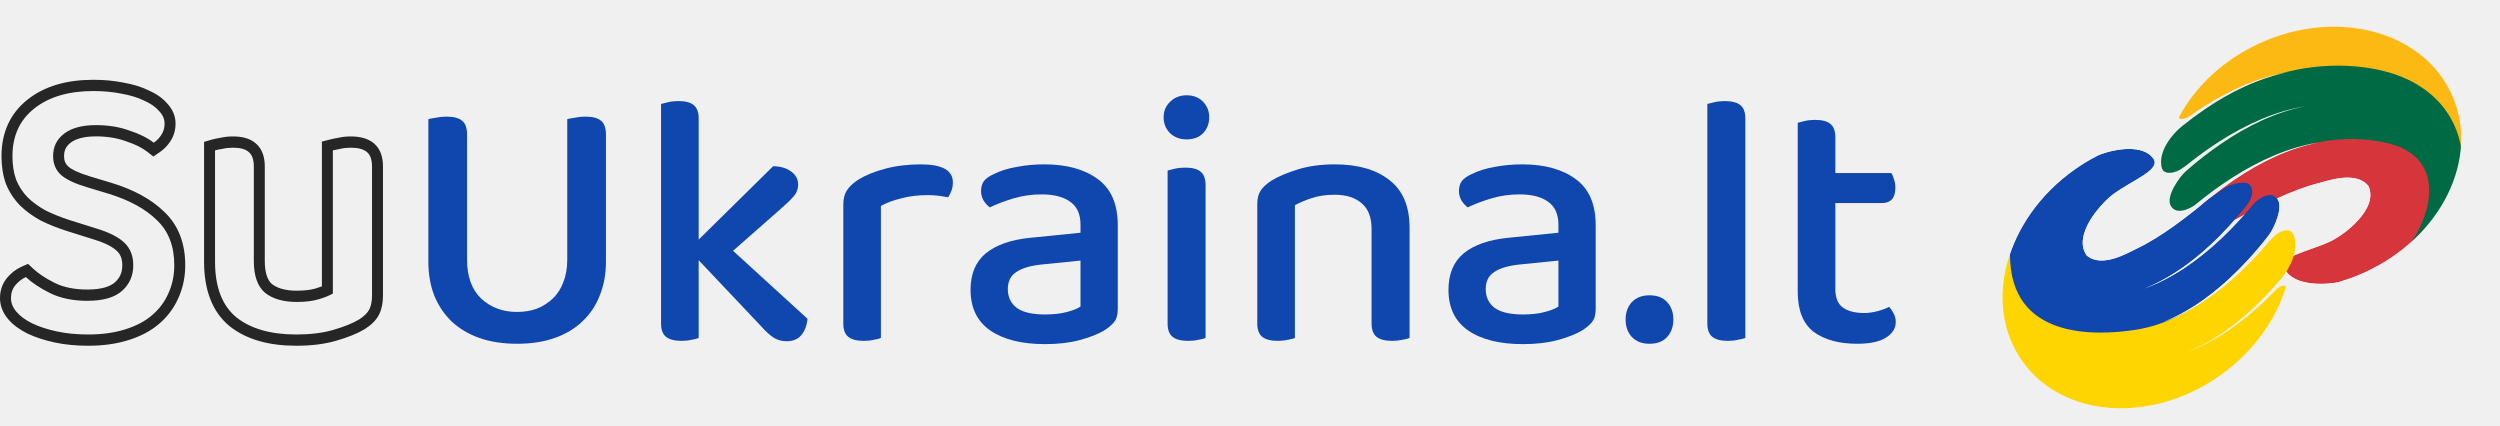
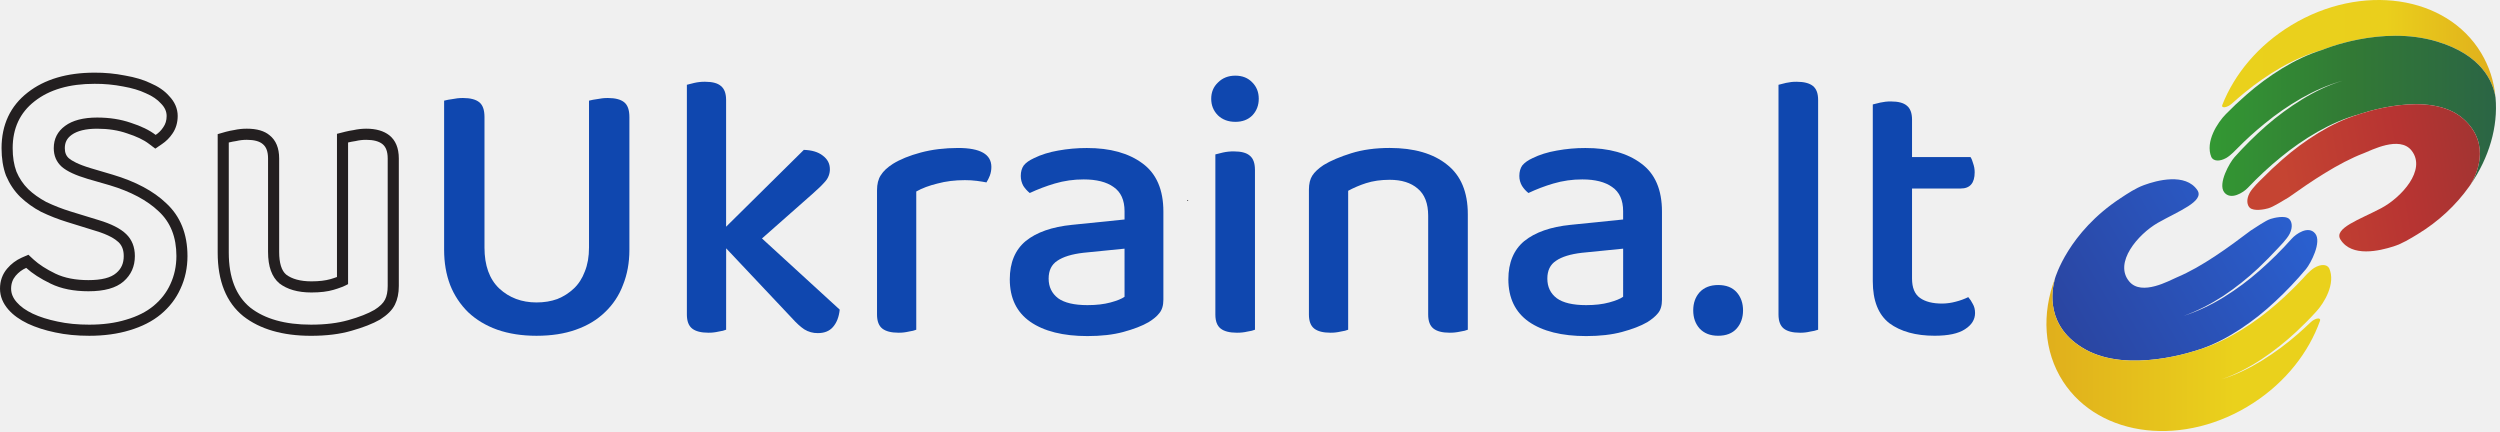
- <svg xmlns="http://www.w3.org/2000/svg" width="235" height="40" viewBox="0 0 235 40" fill="none">
-   <path fill-rule="evenodd" clip-rule="evenodd" d="M8.86 22.523L6.224 21.693C5.365 21.416 4.57 21.098 3.842 20.737L3.823 20.727L3.804 20.717C3.08 20.319 2.441 19.858 1.898 19.328L1.888 19.319L1.879 19.309C1.318 18.733 0.881 18.067 0.572 17.318L0.563 17.296L0.555 17.273C0.271 16.486 0.14 15.614 0.14 14.675C0.14 12.482 0.943 10.675 2.571 9.378C4.183 8.088 6.288 7.5 8.777 7.5C9.787 7.5 10.739 7.588 11.629 7.77C12.501 7.924 13.286 8.16 13.967 8.493C14.652 8.793 15.248 9.188 15.698 9.706C16.191 10.222 16.502 10.867 16.502 11.617C16.502 12.219 16.343 12.79 16.008 13.29C15.747 13.691 15.418 14.028 15.026 14.296L14.415 14.714L13.831 14.258C13.368 13.897 12.714 13.561 11.83 13.273L11.815 13.268L11.801 13.263C10.991 12.972 10.069 12.819 9.022 12.819C7.856 12.819 7.11 13.061 6.652 13.405C6.215 13.735 6.022 14.127 6.022 14.675C6.022 15.11 6.155 15.403 6.409 15.644C6.735 15.926 7.37 16.255 8.434 16.573L8.436 16.574L10.473 17.187C12.532 17.816 14.211 18.708 15.439 19.911C16.783 21.178 17.413 22.895 17.413 24.929C17.413 26.032 17.198 27.072 16.757 28.036C16.339 28.977 15.728 29.786 14.937 30.458C14.132 31.142 13.148 31.644 12.016 31.988C10.896 32.335 9.649 32.5 8.286 32.5C7.152 32.5 6.099 32.399 5.129 32.19C4.184 31.985 3.335 31.711 2.595 31.358L2.581 31.352C1.864 30.997 1.249 30.561 0.784 30.019C0.301 29.457 0 28.785 0 28.024C0 27.314 0.214 26.656 0.669 26.112C1.044 25.662 1.496 25.311 2.02 25.075L2.635 24.799L3.129 25.265C3.594 25.701 4.259 26.152 5.158 26.602C5.971 26.999 6.979 27.217 8.216 27.217C9.578 27.217 10.37 26.923 10.8 26.54C11.267 26.125 11.496 25.617 11.496 24.929C11.496 24.313 11.315 23.908 11.008 23.607C10.641 23.246 9.967 22.864 8.866 22.525L8.86 22.523ZM4.711 27.556C3.753 27.076 2.994 26.572 2.433 26.045C2.059 26.213 1.732 26.465 1.451 26.8C1.171 27.136 1.031 27.544 1.031 28.024C1.031 28.479 1.206 28.911 1.557 29.319C1.907 29.727 2.398 30.087 3.029 30.398C3.683 30.71 4.454 30.962 5.342 31.154C6.23 31.346 7.211 31.442 8.286 31.442C9.571 31.442 10.716 31.286 11.721 30.974C12.749 30.662 13.602 30.218 14.279 29.643C14.957 29.067 15.471 28.383 15.821 27.592C16.195 26.776 16.382 25.889 16.382 24.929C16.382 23.13 15.833 21.715 14.735 20.684C13.66 19.628 12.141 18.801 10.178 18.201L8.146 17.589C7.024 17.253 6.218 16.87 5.727 16.438C5.237 15.982 4.991 15.395 4.991 14.675C4.991 13.787 5.342 13.08 6.043 12.552C6.744 12.024 7.737 11.761 9.022 11.761C10.167 11.761 11.207 11.928 12.141 12.264C13.099 12.576 13.87 12.96 14.454 13.416C14.735 13.224 14.969 12.984 15.155 12.696C15.366 12.384 15.471 12.024 15.471 11.617C15.471 11.185 15.296 10.789 14.945 10.429C14.618 10.045 14.151 9.722 13.543 9.458C12.959 9.17 12.258 8.954 11.44 8.81C10.623 8.642 9.735 8.558 8.777 8.558C6.44 8.558 4.582 9.11 3.204 10.213C1.849 11.293 1.171 12.78 1.171 14.675C1.171 15.514 1.288 16.258 1.522 16.906C1.779 17.529 2.141 18.081 2.608 18.561C3.075 19.017 3.636 19.424 4.29 19.784C4.968 20.12 5.716 20.42 6.533 20.684L9.162 21.511C10.33 21.871 11.183 22.315 11.721 22.842C12.258 23.37 12.527 24.066 12.527 24.929C12.527 25.913 12.176 26.716 11.475 27.34C10.774 27.964 9.688 28.276 8.216 28.276C6.861 28.276 5.692 28.036 4.711 27.556ZM19.183 13.337L19.93 13.118C20.148 13.054 20.418 13 20.722 12.951C21.098 12.865 21.491 12.825 21.896 12.825C22.654 12.825 23.439 12.963 24.02 13.459C24.691 14.01 24.89 14.851 24.89 15.646V24.534C24.89 25.752 25.192 26.375 25.557 26.695C26.043 27.075 26.783 27.325 27.889 27.325C28.645 27.325 29.231 27.247 29.669 27.116C29.895 27.048 30.09 26.981 30.258 26.916V13.309L31.039 13.109C31.254 13.053 31.507 13.002 31.791 12.953C32.169 12.866 32.564 12.825 32.971 12.825C33.746 12.825 34.524 12.97 35.115 13.447C35.798 13.998 36 14.846 36 15.646V27.772C36 28.401 35.904 29.01 35.646 29.54C35.361 30.126 34.853 30.578 34.285 30.938L34.271 30.947L34.258 30.955C33.549 31.375 32.655 31.727 31.604 32.028C30.508 32.349 29.253 32.5 27.854 32.5C25.309 32.5 23.176 31.93 21.579 30.659L21.572 30.652L21.564 30.646C19.912 29.277 19.183 27.18 19.183 24.605V13.337ZM31.324 31.01C32.329 30.722 33.135 30.398 33.742 30.038C34.233 29.727 34.56 29.403 34.724 29.067C34.887 28.731 34.969 28.299 34.969 27.772V15.646C34.969 14.999 34.806 14.543 34.478 14.279C34.151 14.015 33.649 13.883 32.971 13.883C32.621 13.883 32.294 13.919 31.99 13.991C31.71 14.039 31.476 14.087 31.289 14.135V27.592C30.962 27.784 30.518 27.964 29.957 28.132C29.396 28.299 28.707 28.383 27.889 28.383C26.628 28.383 25.634 28.096 24.91 27.52C24.209 26.92 23.859 25.925 23.859 24.534V15.646C23.859 14.999 23.695 14.543 23.368 14.279C23.064 14.015 22.574 13.883 21.896 13.883C21.546 13.883 21.218 13.919 20.915 13.991C20.611 14.039 20.377 14.087 20.214 14.135V24.605C20.214 26.98 20.88 28.719 22.212 29.823C23.567 30.902 25.448 31.442 27.854 31.442C29.186 31.442 30.343 31.298 31.324 31.01Z" fill="#262626" />
-   <path d="M56.96 24.596C56.96 25.752 56.767 26.806 56.382 27.758C56.019 28.71 55.475 29.526 54.75 30.206C54.047 30.886 53.175 31.407 52.132 31.77C51.112 32.133 49.933 32.314 48.596 32.314C47.281 32.314 46.102 32.133 45.06 31.77C44.04 31.407 43.167 30.886 42.442 30.206C41.739 29.526 41.195 28.71 40.81 27.758C40.447 26.806 40.266 25.752 40.266 24.596V11.2C40.425 11.155 40.663 11.109 40.98 11.064C41.297 10.996 41.626 10.962 41.966 10.962C42.623 10.962 43.111 11.087 43.428 11.336C43.745 11.585 43.904 12.027 43.904 12.662V24.392C43.904 26.001 44.346 27.225 45.23 28.064C46.136 28.903 47.258 29.322 48.596 29.322C49.276 29.322 49.899 29.22 50.466 29.016C51.032 28.789 51.531 28.472 51.962 28.064C52.392 27.656 52.721 27.146 52.948 26.534C53.197 25.922 53.322 25.208 53.322 24.392V11.2C53.48 11.155 53.718 11.109 54.036 11.064C54.353 10.996 54.682 10.962 55.022 10.962C55.679 10.962 56.166 11.087 56.484 11.336C56.801 11.585 56.96 12.027 56.96 12.662V24.596Z" fill="#0F47AF" />
-   <path d="M65.675 31.77C65.516 31.838 65.289 31.895 64.995 31.94C64.723 32.008 64.417 32.042 64.077 32.042C63.419 32.042 62.932 31.917 62.615 31.668C62.297 31.419 62.139 30.999 62.139 30.41V9.772C62.297 9.727 62.524 9.67 62.819 9.602C63.113 9.534 63.431 9.5 63.771 9.5C64.428 9.5 64.904 9.625 65.199 9.874C65.516 10.123 65.675 10.543 65.675 11.132V22.522L72.679 15.62C73.404 15.643 73.971 15.813 74.379 16.13C74.809 16.447 75.025 16.855 75.025 17.354C75.025 17.762 74.889 18.125 74.617 18.442C74.345 18.759 73.948 19.145 73.427 19.598L68.905 23.576L75.909 29.968C75.841 30.625 75.637 31.147 75.297 31.532C74.979 31.895 74.526 32.076 73.937 32.076C73.483 32.076 73.075 31.963 72.713 31.736C72.373 31.509 71.999 31.169 71.591 30.716L65.675 24.46V31.77Z" fill="#0F47AF" />
-   <path d="M82.806 31.77C82.647 31.838 82.421 31.895 82.126 31.94C81.854 32.008 81.548 32.042 81.208 32.042C80.551 32.042 80.063 31.917 79.746 31.668C79.429 31.419 79.27 30.999 79.27 30.41V19.258C79.27 18.691 79.383 18.238 79.61 17.898C79.837 17.535 80.199 17.195 80.698 16.878C81.355 16.47 82.194 16.13 83.214 15.858C84.234 15.586 85.356 15.45 86.58 15.45C88.575 15.45 89.572 16.017 89.572 17.15C89.572 17.422 89.527 17.683 89.436 17.932C89.345 18.159 89.243 18.363 89.13 18.544C88.903 18.499 88.62 18.453 88.28 18.408C87.94 18.363 87.577 18.34 87.192 18.34C86.285 18.34 85.458 18.442 84.71 18.646C83.962 18.827 83.327 19.065 82.806 19.36V31.77Z" fill="#0F47AF" />
-   <path d="M98.236 29.56C99.03 29.56 99.721 29.481 100.31 29.322C100.9 29.163 101.319 28.993 101.568 28.812V24.494L97.862 24.868C96.82 24.981 96.038 25.219 95.516 25.582C94.995 25.922 94.734 26.455 94.734 27.18C94.734 27.928 95.018 28.517 95.584 28.948C96.151 29.356 97.035 29.56 98.236 29.56ZM98.168 15.45C100.276 15.45 101.954 15.915 103.2 16.844C104.447 17.751 105.07 19.19 105.07 21.162V29.084C105.07 29.605 104.946 30.013 104.696 30.308C104.47 30.58 104.152 30.841 103.744 31.09C103.155 31.43 102.396 31.725 101.466 31.974C100.537 32.223 99.46 32.348 98.236 32.348C96.038 32.348 94.315 31.917 93.068 31.056C91.844 30.195 91.232 28.925 91.232 27.248C91.232 25.752 91.708 24.607 92.66 23.814C93.635 23.021 95.029 22.533 96.842 22.352L101.568 21.876V21.128C101.568 20.131 101.24 19.405 100.582 18.952C99.948 18.499 99.052 18.272 97.896 18.272C96.99 18.272 96.117 18.397 95.278 18.646C94.44 18.895 93.692 19.179 93.034 19.496C92.808 19.315 92.615 19.099 92.456 18.85C92.298 18.578 92.218 18.283 92.218 17.966C92.218 17.581 92.309 17.263 92.49 17.014C92.694 16.765 93 16.549 93.408 16.368C94.043 16.051 94.768 15.824 95.584 15.688C96.4 15.529 97.262 15.45 98.168 15.45Z" fill="#0F47AF" />
-   <path d="M113.324 31.77C113.165 31.838 112.938 31.895 112.644 31.94C112.372 32.008 112.054 32.042 111.692 32.042C111.034 32.042 110.547 31.917 110.23 31.668C109.912 31.419 109.754 30.999 109.754 30.41V16.028C109.935 15.983 110.162 15.926 110.434 15.858C110.728 15.79 111.057 15.756 111.42 15.756C112.077 15.756 112.553 15.881 112.848 16.13C113.165 16.379 113.324 16.81 113.324 17.422V31.77ZM109.38 11.03C109.38 10.441 109.584 9.953 109.992 9.568C110.4 9.16 110.921 8.956 111.556 8.956C112.19 8.956 112.7 9.16 113.086 9.568C113.471 9.953 113.664 10.441 113.664 11.03C113.664 11.619 113.471 12.118 113.086 12.526C112.7 12.911 112.19 13.104 111.556 13.104C110.921 13.104 110.4 12.911 109.992 12.526C109.584 12.118 109.38 11.619 109.38 11.03Z" fill="#0F47AF" />
-   <path d="M128.928 21.536C128.928 20.425 128.611 19.609 127.976 19.088C127.364 18.567 126.525 18.306 125.46 18.306C124.667 18.306 123.953 18.408 123.318 18.612C122.706 18.816 122.173 19.043 121.72 19.292V31.77C121.561 31.838 121.335 31.895 121.04 31.94C120.768 32.008 120.462 32.042 120.122 32.042C119.465 32.042 118.977 31.917 118.66 31.668C118.343 31.419 118.184 30.999 118.184 30.41V19.19C118.184 18.669 118.286 18.249 118.49 17.932C118.694 17.615 119.034 17.297 119.51 16.98C120.145 16.595 120.972 16.243 121.992 15.926C123.012 15.609 124.168 15.45 125.46 15.45C127.659 15.45 129.381 15.949 130.628 16.946C131.875 17.921 132.498 19.405 132.498 21.4V31.77C132.339 31.838 132.113 31.895 131.818 31.94C131.523 32.008 131.206 32.042 130.866 32.042C130.209 32.042 129.721 31.917 129.404 31.668C129.087 31.419 128.928 30.999 128.928 30.41V21.536Z" fill="#0F47AF" />
-   <path d="M143.16 29.56C143.954 29.56 144.645 29.481 145.234 29.322C145.824 29.163 146.243 28.993 146.492 28.812V24.494L142.786 24.868C141.744 24.981 140.962 25.219 140.44 25.582C139.919 25.922 139.658 26.455 139.658 27.18C139.658 27.928 139.942 28.517 140.508 28.948C141.075 29.356 141.959 29.56 143.16 29.56ZM143.092 15.45C145.2 15.45 146.878 15.915 148.124 16.844C149.371 17.751 149.994 19.19 149.994 21.162V29.084C149.994 29.605 149.87 30.013 149.62 30.308C149.394 30.58 149.076 30.841 148.668 31.09C148.079 31.43 147.32 31.725 146.39 31.974C145.461 32.223 144.384 32.348 143.16 32.348C140.962 32.348 139.239 31.917 137.992 31.056C136.768 30.195 136.156 28.925 136.156 27.248C136.156 25.752 136.632 24.607 137.584 23.814C138.559 23.021 139.953 22.533 141.766 22.352L146.492 21.876V21.128C146.492 20.131 146.164 19.405 145.506 18.952C144.872 18.499 143.976 18.272 142.82 18.272C141.914 18.272 141.041 18.397 140.202 18.646C139.364 18.895 138.616 19.179 137.958 19.496C137.732 19.315 137.539 19.099 137.38 18.85C137.222 18.578 137.142 18.283 137.142 17.966C137.142 17.581 137.233 17.263 137.414 17.014C137.618 16.765 137.924 16.549 138.332 16.368C138.967 16.051 139.692 15.824 140.508 15.688C141.324 15.529 142.186 15.45 143.092 15.45Z" fill="#0F47AF" />
-   <path d="M152.807 30.036C152.807 29.379 153 28.835 153.385 28.404C153.793 27.973 154.349 27.758 155.051 27.758C155.777 27.758 156.332 27.973 156.717 28.404C157.103 28.835 157.295 29.379 157.295 30.036C157.295 30.693 157.103 31.237 156.717 31.668C156.332 32.099 155.777 32.314 155.051 32.314C154.349 32.314 153.793 32.099 153.385 31.668C153 31.237 152.807 30.693 152.807 30.036Z" fill="#0F47AF" />
-   <path d="M162.428 32.042C161.771 32.042 161.284 31.917 160.966 31.668C160.649 31.419 160.49 30.999 160.49 30.41V9.772C160.649 9.727 160.876 9.67 161.17 9.602C161.465 9.534 161.782 9.5 162.122 9.5C162.78 9.5 163.267 9.625 163.584 9.874C163.902 10.123 164.06 10.543 164.06 11.132V31.77C163.879 31.838 163.641 31.895 163.346 31.94C163.074 32.008 162.768 32.042 162.428 32.042Z" fill="#0F47AF" />
-   <path d="M172.522 27.18C172.522 27.996 172.76 28.574 173.236 28.914C173.712 29.254 174.38 29.424 175.242 29.424C175.627 29.424 176.035 29.367 176.466 29.254C176.896 29.141 177.27 29.005 177.588 28.846C177.746 29.027 177.882 29.231 177.996 29.458C178.132 29.685 178.2 29.957 178.2 30.274C178.2 30.863 177.894 31.351 177.282 31.736C176.692 32.121 175.786 32.314 174.562 32.314C172.862 32.314 171.502 31.94 170.482 31.192C169.484 30.421 168.986 29.163 168.986 27.418V11.54C169.144 11.495 169.371 11.438 169.666 11.37C169.96 11.302 170.278 11.268 170.618 11.268C171.275 11.268 171.751 11.393 172.046 11.642C172.363 11.891 172.522 12.311 172.522 12.9V16.266H177.792C177.882 16.402 177.962 16.595 178.03 16.844C178.12 17.093 178.166 17.354 178.166 17.626C178.166 18.601 177.746 19.088 176.908 19.088H172.522V27.18Z" fill="#0F47AF" />
-   <g clip-path="url(#clip0_1_223)">
-     <mask id="mask0_1_223" style="mask-type:alpha" maskUnits="userSpaceOnUse" x="203" y="2" width="29" height="25">
-       <path d="M230.464 8.882C233.17 14.84 229.494 22.334 222.253 25.622C221.461 25.981 220.644 26.282 219.808 26.52C219.223 26.687 215.646 27.111 214.758 25.256C214.197 24.083 216.922 23.672 219.04 22.695C220.274 22.126 223.629 19.664 222.631 17.487C221.468 16.017 218.726 17.019 218 17.2C215.418 17.846 212.567 19.331 210.215 20.596C209.586 20.861 208.67 21.335 208.122 21.422C207.848 21.466 206.696 21.582 206.343 21.142C206.142 20.892 206.069 20.349 206.513 19.721C206.848 19.246 207.674 18.65 207.85 18.508C208.564 17.934 209.299 17.388 210.057 16.872C211.252 16.064 212.504 15.336 213.818 14.736C215.132 14.136 216.51 13.666 217.935 13.401C216.502 13.622 215.104 14.053 213.765 14.614C212.426 15.176 211.141 15.872 209.912 16.65C208.684 17.433 207.506 18.291 206.385 19.221C205.925 19.601 204.588 20.265 204.06 19.362C203.532 18.458 204.918 16.58 205.459 16.104C206.541 15.15 207.682 14.264 208.874 13.452C210.068 12.643 211.32 11.916 212.635 11.316C213.949 10.716 215.326 10.246 216.752 9.98C215.318 10.203 213.92 10.634 212.581 11.195C211.242 11.757 209.957 12.453 208.728 13.231C207.724 13.87 206.754 14.561 205.821 15.301C205.736 15.368 205.11 15.896 204.645 16.089C203.97 16.368 203.387 16.276 203.221 15.835C202.782 14.278 204.203 12.588 205.104 11.868C205.812 11.297 206.543 10.756 207.296 10.243C208.49 9.434 209.742 8.707 211.056 8.107C212.371 7.507 213.748 7.037 215.173 6.772C213.74 6.993 212.342 7.424 211.003 7.986C209.664 8.548 208.379 9.243 207.15 10.021C206.692 10.312 206.242 10.614 205.8 10.928C205.305 11.277 204.678 11.281 204.873 10.922C206.405 8.094 209.031 5.6 212.455 4.046C219.694 0.759 227.758 2.924 230.464 8.882Z" fill="#1FBE11" />
-     </mask>
-     <g mask="url(#mask0_1_223)">
-       <path d="M230.464 8.882C233.17 14.84 229.494 22.334 222.253 25.622C221.461 25.981 220.644 26.282 219.808 26.52C219.223 26.687 215.646 27.111 214.758 25.256C214.197 24.083 216.922 23.671 219.041 22.695C220.275 22.126 223.629 19.664 222.631 17.487C221.468 16.017 218.726 17.019 218.001 17.2C215.419 17.846 212.568 19.331 210.216 20.596C209.586 20.861 208.67 21.335 208.122 21.422C207.848 21.466 206.696 21.582 206.343 21.142C206.142 20.892 206.069 20.349 206.513 19.721C206.848 19.246 207.674 18.65 207.851 18.508C208.564 17.934 209.3 17.388 210.057 16.872C211.252 16.064 212.504 15.336 213.818 14.736C215.133 14.136 216.51 13.666 217.935 13.4C216.502 13.622 215.104 14.053 213.765 14.614C212.426 15.176 211.141 15.872 209.912 16.65C208.684 17.433 207.507 18.291 206.386 19.221C205.926 19.6 204.588 20.265 204.06 19.362C203.532 18.458 204.918 16.579 205.46 16.104C206.542 15.15 207.682 14.264 208.874 13.452C210.068 12.643 211.321 11.916 212.635 11.316C213.949 10.716 215.327 10.246 216.752 9.98C215.319 10.203 213.921 10.634 212.582 11.195C211.243 11.757 209.957 12.452 208.729 13.231C207.724 13.87 206.754 14.561 205.821 15.301C205.737 15.368 205.11 15.896 204.645 16.089C203.97 16.368 203.387 16.276 203.221 15.835C202.783 14.278 204.204 12.587 205.104 11.868C205.812 11.297 206.543 10.756 207.296 10.243C208.49 9.434 209.742 8.707 211.056 8.107C212.371 7.507 213.748 7.037 215.173 6.771C213.741 6.993 212.342 7.423 211.003 7.985C209.664 8.548 208.379 9.243 207.151 10.021C206.692 10.312 206.242 10.614 205.8 10.927C205.305 11.277 204.679 11.281 204.873 10.922C206.405 8.094 209.032 5.6 212.455 4.046C219.695 0.758 227.758 2.924 230.464 8.882Z" fill="#D6353C" />
-       <path d="M224.159 13.392C216.39 11.764 209.274 16.526 204.41 21.389L197.131 13.696L220.087 -11.647L245.408 15.28L226.466 23.021C228.44 20.462 230.251 14.669 224.159 13.392Z" fill="#006A44" />
-       <path d="M222.25 6.332C213.256 5.152 205.861 10.663 201.491 14.188L194.603 7.851L215.791 -18.533L242.709 7.3L231.362 13.986C230.953 11.096 228.689 7.177 222.25 6.332Z" fill="#FDB913" />
-     </g>
-     <mask id="mask1_1_223" style="mask-type:alpha" maskUnits="userSpaceOnUse" x="188" y="14" width="28" height="25">
-       <path d="M190.105 33.959C186.314 28.626 188.495 20.568 194.977 15.961C195.685 15.457 196.43 15.006 197.205 14.613C197.748 14.337 201.178 13.239 202.403 14.891C203.178 15.935 200.582 16.859 198.688 18.221C197.585 19.015 194.761 22.071 196.155 24.018C197.577 25.239 200.078 23.733 200.756 23.417C203.167 22.291 205.683 20.29 207.751 18.599C208.318 18.219 209.127 17.579 209.649 17.389C209.91 17.294 211.019 16.96 211.45 17.325C211.695 17.532 211.869 18.051 211.553 18.752C211.315 19.282 210.618 20.025 210.471 20.198C209.881 20.898 209.263 21.573 208.617 22.224C207.598 23.246 206.508 24.199 205.332 25.038C204.156 25.877 202.893 26.602 201.544 27.134C202.908 26.643 204.199 25.954 205.407 25.147C206.614 24.34 207.743 23.413 208.801 22.414C209.857 21.412 210.85 20.345 211.773 19.219C212.153 18.759 213.339 17.851 214.029 18.638C214.72 19.424 213.717 21.532 213.276 22.102C212.396 23.245 211.445 24.331 210.429 25.356C209.411 26.377 208.321 27.331 207.145 28.169C205.969 29.008 204.706 29.733 203.357 30.265C204.721 29.774 206.012 29.085 207.22 28.279C208.427 27.472 209.557 26.543 210.615 25.545C211.479 24.726 212.3 23.863 213.074 22.959C213.145 22.877 213.659 22.239 214.079 21.961C214.688 21.558 215.278 21.538 215.525 21.938C216.252 23.383 215.179 25.314 214.433 26.192C213.846 26.887 213.232 27.558 212.59 28.205C211.572 29.226 210.482 30.179 209.306 31.018C208.13 31.857 206.867 32.582 205.518 33.115C206.882 32.624 208.173 31.935 209.38 31.128C210.588 30.322 211.717 29.394 212.775 28.396C213.169 28.023 213.554 27.641 213.929 27.248C214.348 26.811 214.962 26.687 214.84 27.077C213.874 30.145 211.771 33.094 208.707 35.273C202.226 39.88 193.897 39.291 190.105 33.959Z" fill="#0F47AF" />
-     </mask>
-     <g mask="url(#mask1_1_223)">
-       <path d="M190.105 33.959C186.314 28.626 188.495 20.568 194.977 15.961C195.685 15.457 196.43 15.006 197.205 14.613C197.748 14.338 201.178 13.24 202.403 14.891C203.178 15.935 200.582 16.859 198.688 18.221C197.585 19.015 194.761 22.072 196.155 24.018C197.577 25.24 200.078 23.733 200.756 23.417C203.167 22.291 205.683 20.29 207.751 18.599C208.318 18.219 209.127 17.579 209.649 17.389C209.91 17.294 211.019 16.96 211.45 17.325C211.695 17.532 211.869 18.051 211.553 18.752C211.315 19.283 210.618 20.025 210.471 20.198C209.881 20.898 209.263 21.573 208.617 22.224C207.598 23.246 206.508 24.199 205.332 25.038C204.156 25.877 202.893 26.602 201.544 27.134C202.908 26.643 204.199 25.954 205.407 25.147C206.614 24.34 207.743 23.413 208.801 22.415C209.857 21.412 210.85 20.345 211.773 19.219C212.154 18.759 213.339 17.851 214.029 18.638C214.72 19.425 213.717 21.532 213.276 22.102C212.396 23.245 211.445 24.332 210.43 25.356C209.411 26.377 208.321 27.331 207.145 28.169C205.969 29.008 204.706 29.733 203.357 30.266C204.721 29.774 206.012 29.085 207.22 28.279C208.427 27.472 209.557 26.543 210.615 25.545C211.479 24.726 212.3 23.863 213.074 22.959C213.145 22.877 213.659 22.239 214.079 21.961C214.688 21.558 215.278 21.538 215.525 21.938C216.252 23.383 215.179 25.314 214.433 26.192C213.846 26.887 213.232 27.558 212.59 28.205C211.572 29.226 210.482 30.18 209.306 31.018C208.13 31.857 206.867 32.582 205.518 33.115C206.882 32.625 208.173 31.935 209.38 31.129C210.588 30.322 211.717 29.394 212.775 28.396C213.169 28.023 213.554 27.641 213.929 27.248C214.348 26.811 214.962 26.688 214.84 27.077C213.874 30.145 211.771 33.094 208.707 35.273C202.226 39.88 193.897 39.292 190.105 33.959Z" fill="#0F47AF" />
-       <path d="M200.695 31.01C206.621 30.116 210.826 25.141 214.486 20.883L224.196 25.351L208.131 55.133L176.983 34.596L188.937 23.927C188.937 31.884 196.895 31.584 200.695 31.01Z" fill="#FFD500" />
-     </g>
+ <svg xmlns="http://www.w3.org/2000/svg" width="232" height="40" viewBox="0 0 232 40" fill="none">
+   <g clip-path="url(#clip0_549_1710)">
+     <path d="M58.408 23.183C58.408 24.378 58.209 25.467 57.812 26.45C57.453 27.412 56.878 28.278 56.131 28.98C55.407 29.683 54.508 30.222 53.435 30.598C52.384 30.973 51.17 31.161 49.792 31.161C48.439 31.161 47.225 30.973 46.151 30.598C45.1 30.222 44.201 29.683 43.454 28.982C42.722 28.266 42.15 27.404 41.775 26.45C41.401 25.468 41.214 24.379 41.214 23.183V9.341C41.455 9.279 41.7 9.232 41.948 9.201C42.282 9.13 42.622 9.094 42.964 9.095C43.641 9.095 44.142 9.224 44.47 9.482C44.797 9.74 44.96 10.196 44.96 10.852V22.973C44.96 24.636 45.415 25.9 46.326 26.767C47.259 27.634 48.415 28.067 49.792 28.067C50.493 28.067 51.135 27.962 51.719 27.751C52.29 27.525 52.813 27.191 53.26 26.767C53.703 26.345 54.041 25.818 54.275 25.186C54.532 24.554 54.66 23.816 54.66 22.973V9.341C54.902 9.279 55.147 9.232 55.395 9.201C55.729 9.13 56.069 9.094 56.41 9.095C57.087 9.095 57.59 9.224 57.916 9.482C58.243 9.74 58.407 10.196 58.408 10.852V23.183Z" fill="#0F47AF" />
+     <path d="M67.384 30.597C67.221 30.668 66.987 30.725 66.684 30.771C66.374 30.844 66.056 30.88 65.738 30.876C65.061 30.876 64.559 30.747 64.232 30.49C63.905 30.233 63.742 29.799 63.742 29.19V7.867C63.905 7.82 64.139 7.761 64.442 7.691C64.764 7.619 65.093 7.583 65.423 7.586C66.1 7.586 66.59 7.714 66.891 7.972C67.218 8.23 67.382 8.663 67.382 9.272V21.04L74.596 13.908C75.344 13.932 75.927 14.107 76.347 14.435C76.791 14.763 77.013 15.184 77.013 15.7C77.016 16.113 76.868 16.514 76.595 16.824C76.315 17.152 75.906 17.55 75.369 18.019L70.712 22.129L77.926 28.734C77.856 29.413 77.646 29.952 77.296 30.35C76.969 30.726 76.502 30.913 75.895 30.913C75.45 30.919 75.013 30.798 74.634 30.562C74.284 30.328 73.899 29.977 73.479 29.508L67.387 23.044L67.384 30.597Z" fill="#0F47AF" />
+     <path d="M85.029 30.598C84.866 30.668 84.632 30.726 84.329 30.771C84.019 30.844 83.702 30.88 83.383 30.876C82.706 30.876 82.204 30.747 81.877 30.49C81.551 30.233 81.388 29.799 81.387 29.19V17.668C81.387 17.082 81.504 16.613 81.738 16.262C81.971 15.886 82.344 15.535 82.858 15.208C83.535 14.786 84.399 14.435 85.45 14.154C86.501 13.873 87.657 13.733 88.918 13.732C90.972 13.732 91.999 14.318 91.999 15.489C92 15.764 91.952 16.037 91.858 16.296C91.772 16.515 91.667 16.727 91.543 16.928C91.309 16.881 91.018 16.834 90.668 16.787C90.296 16.739 89.922 16.716 89.547 16.717C88.613 16.717 87.761 16.823 86.99 17.033C86.22 17.221 85.567 17.466 85.029 17.77V30.598Z" fill="#0F47AF" />
+     <path d="M106.037 15.173C104.749 14.211 103.022 13.732 100.856 13.736C99.962 13.734 99.069 13.814 98.188 13.974C97.354 14.119 96.602 14.356 95.953 14.676C95.531 14.873 95.212 15.09 95.006 15.348C94.82 15.608 94.728 15.937 94.728 16.33C94.728 16.651 94.809 16.968 94.964 17.249C95.127 17.5 95.328 17.723 95.561 17.911C96.311 17.56 97.086 17.267 97.879 17.032C98.752 16.775 99.658 16.646 100.568 16.65C101.762 16.65 102.689 16.887 103.338 17.352C104.018 17.818 104.358 18.572 104.358 19.595V20.369L99.486 20.865C97.622 21.052 96.18 21.559 95.181 22.374C94.202 23.19 93.708 24.379 93.708 25.918C93.708 27.654 94.336 28.967 95.603 29.855C96.88 30.744 98.662 31.188 100.917 31.188C102.184 31.188 103.296 31.064 104.243 30.806C105.202 30.546 105.984 30.248 106.592 29.896C107.014 29.636 107.344 29.369 107.57 29.079C107.83 28.78 107.962 28.356 107.962 27.819V19.636C107.963 17.6 107.314 16.113 106.037 15.173ZM104.358 27.541C104.101 27.727 103.668 27.903 103.06 28.068C102.453 28.233 101.742 28.316 100.918 28.316C99.682 28.316 98.775 28.099 98.188 27.675C97.612 27.231 97.313 26.622 97.313 25.855C97.313 25.101 97.581 24.555 98.116 24.202C98.662 23.83 99.466 23.582 100.535 23.458L104.357 23.076L104.358 27.541Z" fill="#0F47AF" />
+     <path d="M116.462 30.597C116.299 30.668 116.066 30.727 115.762 30.771C115.441 30.845 115.111 30.881 114.782 30.876C114.105 30.876 113.603 30.747 113.276 30.49C112.949 30.232 112.785 29.799 112.786 29.19V14.329L113.486 14.154C113.819 14.081 114.16 14.045 114.502 14.049C115.178 14.049 115.668 14.177 115.97 14.435C116.297 14.693 116.46 15.137 116.46 15.77L116.462 30.597Z" fill="#0F47AF" />
+     <path d="M112.4 9.165C112.4 8.557 112.61 8.053 113.03 7.655C113.451 7.232 113.988 7.021 114.641 7.021C115.295 7.021 115.82 7.232 116.217 7.653C116.614 8.051 116.812 8.555 116.813 9.164C116.813 9.773 116.615 10.289 116.217 10.71C115.821 11.108 115.295 11.307 114.641 11.307C113.987 11.307 113.45 11.108 113.03 10.71C112.61 10.289 112.4 9.774 112.4 9.165Z" fill="#0F47AF" />
+     <path d="M132.535 20.023C132.535 18.875 132.208 18.032 131.554 17.493C130.924 16.954 130.06 16.685 128.962 16.685C128.146 16.685 127.41 16.79 126.756 17.001C126.187 17.185 125.636 17.421 125.11 17.704V30.597C124.947 30.668 124.713 30.727 124.41 30.771C124.1 30.844 123.782 30.88 123.464 30.876C122.787 30.876 122.286 30.747 121.958 30.49C121.631 30.232 121.468 29.799 121.468 29.19V17.596C121.468 17.057 121.573 16.623 121.783 16.295C121.993 15.967 122.343 15.639 122.834 15.312C123.488 14.914 124.34 14.551 125.39 14.222C126.441 13.894 127.631 13.73 128.962 13.73C131.227 13.73 133.002 14.246 134.285 15.276C135.57 16.285 136.213 17.82 136.213 19.881V30.597C136.05 30.668 135.816 30.725 135.512 30.771C135.19 30.843 134.861 30.878 134.531 30.876C133.855 30.876 133.353 30.747 133.026 30.49C132.698 30.232 132.535 29.799 132.535 29.19L132.535 20.023Z" fill="#0F47AF" />
+     <path d="M152.305 15.173C151.028 14.211 149.301 13.732 147.124 13.736C146.233 13.733 145.343 13.813 144.467 13.974C143.622 14.119 142.87 14.356 142.22 14.676C141.798 14.873 141.489 15.09 141.272 15.348C141.087 15.608 140.994 15.937 140.994 16.33C140.993 16.653 141.079 16.971 141.242 17.249C141.402 17.503 141.603 17.726 141.839 17.911C142.584 17.558 143.356 17.265 144.147 17.032C145.024 16.774 145.933 16.645 146.846 16.65C148.031 16.65 148.957 16.887 149.606 17.353C150.286 17.818 150.626 18.572 150.626 19.595V20.369L145.754 20.865C143.89 21.052 142.458 21.559 141.449 22.374C140.47 23.19 139.976 24.379 139.976 25.918C139.976 27.654 140.614 28.967 141.871 29.855C143.158 30.744 144.933 31.188 147.196 31.188C148.453 31.188 149.565 31.064 150.522 30.806C151.48 30.548 152.263 30.248 152.871 29.896C153.283 29.636 153.613 29.369 153.849 29.079C154.109 28.78 154.231 28.356 154.231 27.819V19.636C154.231 17.601 153.589 16.113 152.305 15.173ZM150.626 27.541C150.369 27.727 149.937 27.903 149.33 28.068C148.724 28.234 148.013 28.316 147.198 28.316C145.962 28.316 145.045 28.099 144.468 27.675C143.881 27.231 143.593 26.622 143.593 25.855C143.593 25.101 143.86 24.555 144.396 24.202C144.932 23.83 145.735 23.582 146.806 23.458L150.628 23.076L150.626 27.541Z" fill="#0F47AF" />
+     <path d="M157.131 28.804C157.131 28.125 157.33 27.563 157.727 27.118C158.147 26.673 158.719 26.451 159.443 26.45C160.19 26.45 160.762 26.673 161.159 27.118C161.555 27.563 161.754 28.125 161.754 28.804C161.754 29.483 161.555 30.046 161.159 30.491C160.762 30.936 160.19 31.158 159.443 31.158C158.719 31.158 158.147 30.936 157.727 30.491C157.33 30.046 157.132 29.484 157.131 28.804Z" fill="#0F47AF" />
+     <path d="M167.041 30.877C166.363 30.877 165.861 30.748 165.535 30.491C165.209 30.233 165.046 29.8 165.045 29.191V7.868C165.208 7.821 165.441 7.762 165.745 7.692C166.067 7.62 166.396 7.584 166.726 7.587C167.403 7.587 167.905 7.715 168.232 7.973C168.559 8.231 168.722 8.664 168.722 9.273V30.598C168.484 30.679 168.238 30.738 167.988 30.771C167.678 30.845 167.36 30.881 167.041 30.877Z" fill="#0F47AF" />
+     <path d="M177.437 25.853C177.437 26.697 177.682 27.294 178.172 27.645C178.661 27.997 179.35 28.172 180.239 28.171C180.665 28.166 181.088 28.107 181.499 27.994C181.898 27.894 182.285 27.753 182.655 27.573C182.822 27.765 182.963 27.977 183.075 28.206C183.215 28.44 183.285 28.721 183.285 29.049C183.285 29.658 182.97 30.161 182.34 30.559C181.733 30.957 180.799 31.156 179.538 31.157C177.787 31.157 176.387 30.77 175.336 29.997C174.309 29.201 173.795 27.901 173.795 26.097V9.692C173.959 9.646 174.192 9.587 174.495 9.519C174.817 9.447 175.146 9.411 175.476 9.414C176.153 9.414 176.643 9.542 176.947 9.8C177.273 10.058 177.437 10.491 177.437 11.1V14.578H182.865C182.959 14.718 183.041 14.918 183.11 15.175C183.204 15.434 183.251 15.708 183.25 15.983C183.25 16.99 182.818 17.494 181.954 17.494H177.437V25.853Z" fill="#0F47AF" />
+     <path d="M15.419 18.855C14.245 17.729 12.576 16.84 10.465 16.212L8.435 15.612C7.22 15.249 6.653 14.909 6.396 14.692C6.137 14.465 6.015 14.165 6.015 13.752C6.015 13.215 6.211 12.832 6.654 12.512C7.169 12.14 7.962 11.944 9.013 11.944C10.043 11.944 10.969 12.088 11.793 12.377C12.658 12.655 13.339 12.976 13.824 13.349L14.411 13.793L15.019 13.379C15.409 13.119 15.745 12.785 16.006 12.395C16.326 11.931 16.49 11.372 16.49 10.762C16.49 10.081 16.212 9.44 15.687 8.903C15.265 8.417 14.667 8.014 13.936 7.704C13.318 7.405 12.514 7.167 11.608 7.011C10.675 6.826 9.727 6.736 8.776 6.742C6.211 6.742 4.13 7.362 2.575 8.581C0.958 9.835 0.144 11.581 0.144 13.751C0.144 14.691 0.278 15.549 0.556 16.293C0.886 17.067 1.318 17.718 1.885 18.277C2.458 18.821 3.103 19.284 3.802 19.651C4.583 20.028 5.392 20.346 6.221 20.601L8.856 21.418C10.113 21.79 10.71 22.203 10.998 22.472C11.328 22.792 11.483 23.205 11.483 23.764C11.483 24.425 11.267 24.931 10.792 25.334C10.287 25.778 9.422 25.995 8.206 25.995C7.012 25.995 5.992 25.799 5.147 25.396C4.292 24.983 3.612 24.538 3.128 24.096L2.635 23.64L2.017 23.908C1.498 24.14 1.037 24.485 0.67 24.92C0.226 25.437 0 26.068 0 26.791C0 27.494 0.268 28.145 0.783 28.734C1.226 29.24 1.833 29.674 2.585 30.034C3.317 30.375 4.171 30.654 5.129 30.851C6.077 31.057 7.138 31.161 8.283 31.161C9.663 31.161 10.918 30.987 12.012 30.654C13.165 30.313 14.144 29.817 14.926 29.166C15.72 28.505 16.338 27.709 16.749 26.79C17.181 25.87 17.398 24.847 17.398 23.762C17.397 21.717 16.738 20.066 15.419 18.855ZM15.812 26.367C15.461 27.142 14.947 27.803 14.266 28.372C13.597 28.93 12.742 29.364 11.712 29.664C10.713 29.973 9.57 30.128 8.282 30.129C7.211 30.129 6.233 30.035 5.336 29.839C4.451 29.653 3.688 29.416 3.029 29.105C2.401 28.806 1.906 28.455 1.556 28.051C1.206 27.659 1.031 27.235 1.031 26.791C1.031 26.314 1.175 25.924 1.453 25.592C1.719 25.276 2.054 25.024 2.432 24.859C2.997 25.375 3.749 25.861 4.709 26.326C5.687 26.803 6.862 27.029 8.211 27.029C9.684 27.029 10.765 26.729 11.466 26.119C12.166 25.508 12.516 24.723 12.516 23.763C12.516 22.926 12.248 22.246 11.713 21.726C11.178 21.206 10.322 20.775 9.159 20.425L6.532 19.619C5.763 19.381 5.012 19.088 4.286 18.741C3.638 18.39 3.081 17.997 2.607 17.543C2.146 17.081 1.779 16.533 1.527 15.931C1.29 15.3 1.176 14.577 1.176 13.75C1.176 11.901 1.856 10.454 3.207 9.4C4.587 8.315 6.445 7.775 8.78 7.778C9.671 7.772 10.562 7.855 11.437 8.026C12.251 8.17 12.951 8.377 13.538 8.656C14.146 8.916 14.609 9.235 14.939 9.607C15.289 9.958 15.464 10.34 15.464 10.764C15.464 11.167 15.361 11.518 15.145 11.818C14.963 12.098 14.725 12.338 14.445 12.52C13.868 12.076 13.095 11.704 12.137 11.394C11.2 11.073 10.17 10.908 9.016 10.908C7.739 10.908 6.74 11.168 6.04 11.683C5.34 12.197 4.989 12.881 4.989 13.749C4.989 14.452 5.236 15.031 5.731 15.475C6.215 15.899 7.027 16.27 8.141 16.602L10.18 17.191C12.137 17.779 13.655 18.588 14.733 19.618C15.825 20.631 16.371 22.005 16.371 23.761C16.368 24.703 16.182 25.572 15.812 26.367Z" fill="#231F20" />
+     <path d="M36.122 12.552C35.597 12.149 34.896 11.942 33.98 11.942C33.581 11.944 33.184 11.989 32.795 12.076C32.542 12.111 32.291 12.16 32.043 12.222L31.271 12.418V25.706C31.096 25.768 30.9 25.84 30.674 25.902C30.21 26.036 29.612 26.109 28.902 26.109C27.883 26.109 27.088 25.892 26.554 25.479C26.132 25.127 25.906 24.414 25.906 23.381V14.701C25.906 13.74 25.607 13.017 25.02 12.552C24.545 12.149 23.846 11.942 22.909 11.942C22.514 11.94 22.12 11.982 21.734 12.066C21.471 12.107 21.21 12.163 20.952 12.232L20.201 12.448V23.453C20.201 26.088 21.004 28.072 22.58 29.343C24.125 30.552 26.236 31.163 28.863 31.163C30.284 31.163 31.551 31.008 32.612 30.698C33.704 30.389 34.579 30.048 35.27 29.655C35.949 29.221 36.402 28.776 36.65 28.268C36.887 27.791 37.01 27.214 37.01 26.542V14.701C37.008 13.738 36.709 13.017 36.122 12.552ZM35.978 26.543C35.978 27.06 35.896 27.483 35.731 27.803C35.566 28.134 35.236 28.453 34.752 28.754C34.145 29.105 33.331 29.425 32.333 29.705C31.355 29.984 30.201 30.128 28.862 30.128C26.462 30.128 24.577 29.601 23.228 28.547C21.899 27.462 21.233 25.764 21.23 23.453V13.225C21.46 13.167 21.693 13.121 21.929 13.088C22.249 13.012 22.578 12.974 22.907 12.975C23.587 12.975 24.081 13.109 24.38 13.367C24.71 13.626 24.875 14.07 24.875 14.7V23.381C24.875 24.735 25.225 25.706 25.925 26.295C26.646 26.853 27.635 27.142 28.902 27.142C29.716 27.142 30.406 27.06 30.962 26.894C31.528 26.729 31.971 26.553 32.301 26.367V13.223C32.487 13.18 32.713 13.13 33.002 13.089C33.322 13.013 33.651 12.975 33.98 12.976C34.66 12.976 35.155 13.11 35.484 13.368C35.813 13.627 35.978 14.071 35.978 14.701L35.978 26.543Z" fill="#231F20" />
+     <path d="M231.581 9.02C231.345 7.577 230.312 5.102 226.157 3.856C220.995 2.299 215.53 4.623 215.53 4.623C214.195 4.995 212.914 5.558 211.708 6.242C210.504 6.932 209.361 7.724 208.289 8.607C207.89 8.937 207.49 9.277 207.109 9.62C206.681 10.006 206.084 10.086 206.236 9.721C207.368 6.857 209.575 4.192 212.641 2.336C219.137 -1.599 227.023 -0.444 230.247 4.911C230.999 6.16 231.455 7.566 231.581 9.02Z" fill="url(#paint0_linear_549_1710)" />
+     <path d="M229.258 17.144C229.729 16.367 231.264 13.447 228.64 11.065C225.496 8.216 218.888 10.615 218.888 10.615C217.555 10.977 216.273 11.55 215.067 12.234C213.863 12.924 212.719 13.716 211.648 14.599C210.569 15.479 209.547 16.428 208.588 17.44C208.2 17.852 207.009 18.63 206.401 17.836C205.804 17.033 206.911 15.088 207.365 14.583C208.286 13.556 209.266 12.584 210.303 11.675C211.343 10.768 212.457 9.949 213.632 9.226C214.802 8.506 216.058 7.9 217.378 7.495C216.043 7.868 214.772 8.432 213.566 9.116C212.362 9.806 211.218 10.597 210.147 11.481C209.261 12.198 208.417 12.965 207.617 13.778C207.547 13.849 207.012 14.424 206.596 14.66C205.983 15.001 205.421 14.974 205.213 14.58C204.622 13.15 205.787 11.373 206.562 10.589C207.163 9.973 207.801 9.372 208.456 8.804C209.491 7.894 210.602 7.075 211.775 6.354C212.955 5.634 214.211 5.027 215.529 4.623C215.529 4.623 220.994 2.299 226.157 3.856C230.311 5.102 231.344 7.577 231.58 9.02C231.58 9.03 231.588 9.041 231.586 9.051C231.83 11.761 230.99 14.626 229.258 17.144Z" fill="url(#paint1_linear_549_1710)" />
+     <path d="M229.258 17.143C229.17 17.273 229.121 17.337 229.121 17.337C227.918 19.027 226.301 20.556 224.339 21.744C223.632 22.173 222.913 22.613 222.122 22.866C220.832 23.279 218.25 23.901 217.197 22.233C216.534 21.178 219.001 20.364 220.975 19.32C222.839 18.331 225.204 15.77 223.794 13.972C222.685 12.561 220.035 13.958 219.375 14.211C216.996 15.117 214.463 16.845 212.38 18.32C211.811 18.637 210.997 19.193 210.482 19.334C210.228 19.411 209.155 19.647 208.772 19.269C208.549 19.056 208.418 18.541 208.769 17.9C209.039 17.41 209.746 16.748 209.898 16.597C210.511 15.972 211.149 15.371 211.815 14.794C212.85 13.885 213.961 13.065 215.134 12.345C216.315 11.626 217.561 11.018 218.89 10.615C218.89 10.615 225.497 8.216 228.642 11.065C231.264 13.447 229.729 16.367 229.258 17.143Z" fill="url(#paint2_linear_549_1710)" />
+     <path d="M213.997 24.969C213.112 26.024 212.163 27.024 211.154 27.962C210.15 28.908 209.067 29.767 207.917 30.528C206.765 31.287 205.547 31.932 204.236 32.392H204.226C203.627 32.599 197.534 34.68 193.504 32.42C189.818 30.344 190.37 27.009 190.707 25.826C190.729 25.776 191.915 21.589 196.791 18.387C197.482 17.933 198.173 17.467 198.963 17.176C200.151 16.738 202.808 16.021 203.914 17.643C204.606 18.676 202.175 19.585 200.238 20.684C198.413 21.738 196.125 24.381 197.599 26.128C198.758 27.501 201.351 26.016 202.013 25.738C204.356 24.755 206.833 22.933 208.867 21.396C209.421 21.056 210.216 20.474 210.725 20.312C210.978 20.232 212.041 19.952 212.438 20.32C212.66 20.53 212.811 21.028 212.484 21.689C212.234 22.191 211.546 22.868 211.399 23.032C210.803 23.672 210.187 24.301 209.553 24.899C208.546 25.842 207.463 26.7 206.316 27.465C205.164 28.213 203.926 28.858 202.625 29.319C203.945 28.899 205.2 28.295 206.382 27.568C207.561 26.837 208.676 26.007 209.715 25.087C210.762 24.169 211.75 23.187 212.676 22.148C213.054 21.72 214.219 20.891 214.849 21.671C215.48 22.451 214.439 24.433 213.997 24.969Z" fill="url(#paint3_linear_549_1710)" />
+     <path d="M215.291 29.785C214.254 32.679 212.143 35.419 209.131 37.382C202.775 41.533 194.864 40.657 191.453 35.406C189.639 32.6 189.466 29.095 190.708 25.828C190.37 27.01 189.819 30.346 193.504 32.422C197.534 34.682 203.627 32.6 204.226 32.393H204.236C205.556 31.973 206.802 31.359 207.983 30.632C209.163 29.914 210.279 29.064 211.327 28.151C212.178 27.4 213.001 26.608 213.775 25.774C213.838 25.697 214.352 25.114 214.763 24.858C215.358 24.5 215.93 24.503 216.146 24.893C216.782 26.305 215.689 28.111 214.945 28.917C214.359 29.567 213.744 30.174 213.109 30.774C212.102 31.717 211.018 32.575 209.87 33.34C208.718 34.098 207.48 34.743 206.18 35.194C207.499 34.784 208.755 34.17 209.936 33.443C211.117 32.709 212.235 31.879 213.28 30.961C213.664 30.625 214.049 30.268 214.424 29.911C214.841 29.506 215.425 29.418 215.291 29.785Z" fill="url(#paint4_linear_549_1710)" />
+     <path d="M110.222 18.574C110.213 18.593 110.209 18.615 110.211 18.636" stroke="#231F20" stroke-width="0.1" stroke-miterlimit="10" />
  </g>
  <defs>
-     <clipPath id="clip0_1_223">
-       <rect width="48.372" height="40" fill="white" transform="translate(186.2)" />
+     <linearGradient id="paint0_linear_549_1710" x1="206.212" y1="4.978" x2="231.581" y2="4.978" gradientUnits="userSpaceOnUse">
+       <stop stop-color="#EAD11C" />
+       <stop offset="0.6" stop-color="#EACF1C" />
+       <stop offset="1" stop-color="#E0AF1C" />
+     </linearGradient>
+     <linearGradient id="paint1_linear_549_1710" x1="205.051" y1="10.749" x2="231.628" y2="10.749" gradientUnits="userSpaceOnUse">
+       <stop stop-color="#339833" />
+       <stop offset="0.5" stop-color="#327935" />
+       <stop offset="1" stop-color="#2B6545" />
+     </linearGradient>
+     <linearGradient id="paint2_linear_549_1710" x1="208.557" y1="18.799" x2="230.325" y2="14.973" gradientUnits="userSpaceOnUse">
+       <stop offset="0.17" stop-color="#C54432" />
+       <stop offset="0.67" stop-color="#B73432" />
+       <stop offset="1" stop-color="#A33432" />
+     </linearGradient>
+     <linearGradient id="paint3_linear_549_1710" x1="191.467" y1="30.753" x2="212.964" y2="18.382" gradientUnits="userSpaceOnUse">
+       <stop stop-color="#2A45A1" />
+       <stop offset="1" stop-color="#2A60D0" />
+     </linearGradient>
+     <linearGradient id="paint4_linear_549_1710" x1="189.909" y1="32.298" x2="216.336" y2="32.298" gradientUnits="userSpaceOnUse">
+       <stop stop-color="#E0AF1C" />
+       <stop offset="0.66" stop-color="#EAD11C" />
+     </linearGradient>
+     <clipPath id="clip0_549_1710">
+       <rect width="231.628" height="40" fill="white" />
    </clipPath>
  </defs>
</svg>
